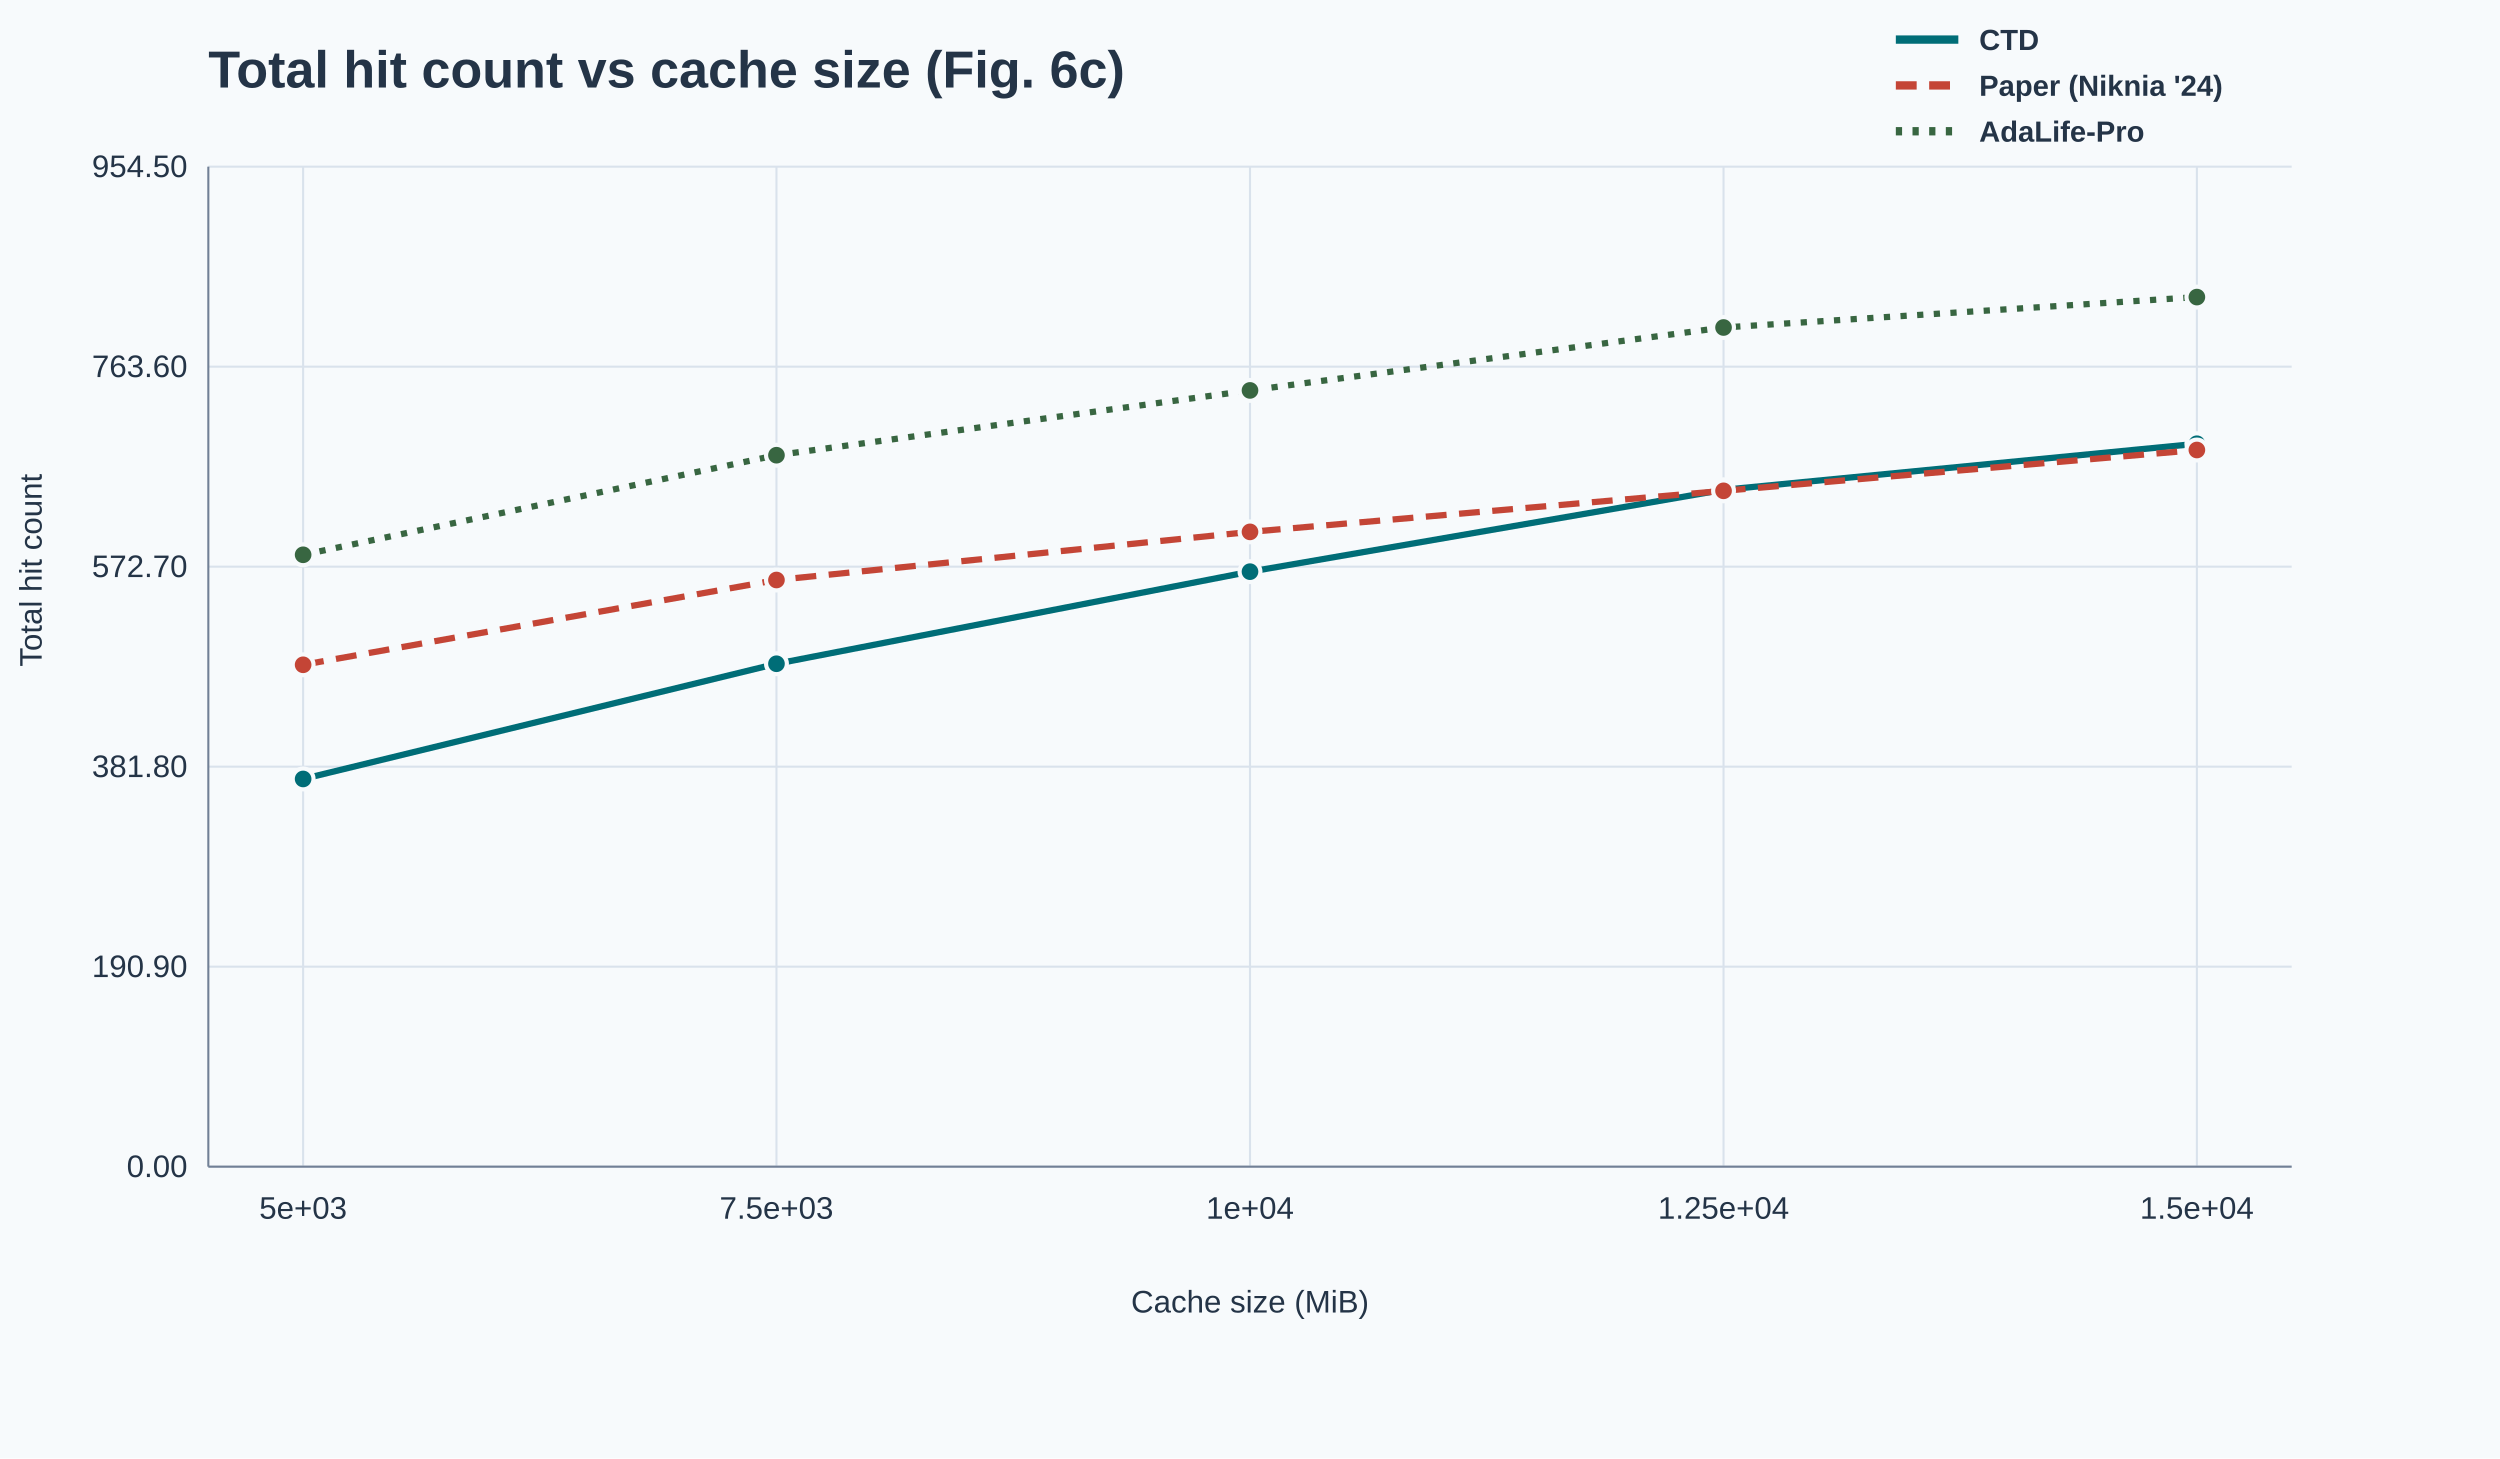
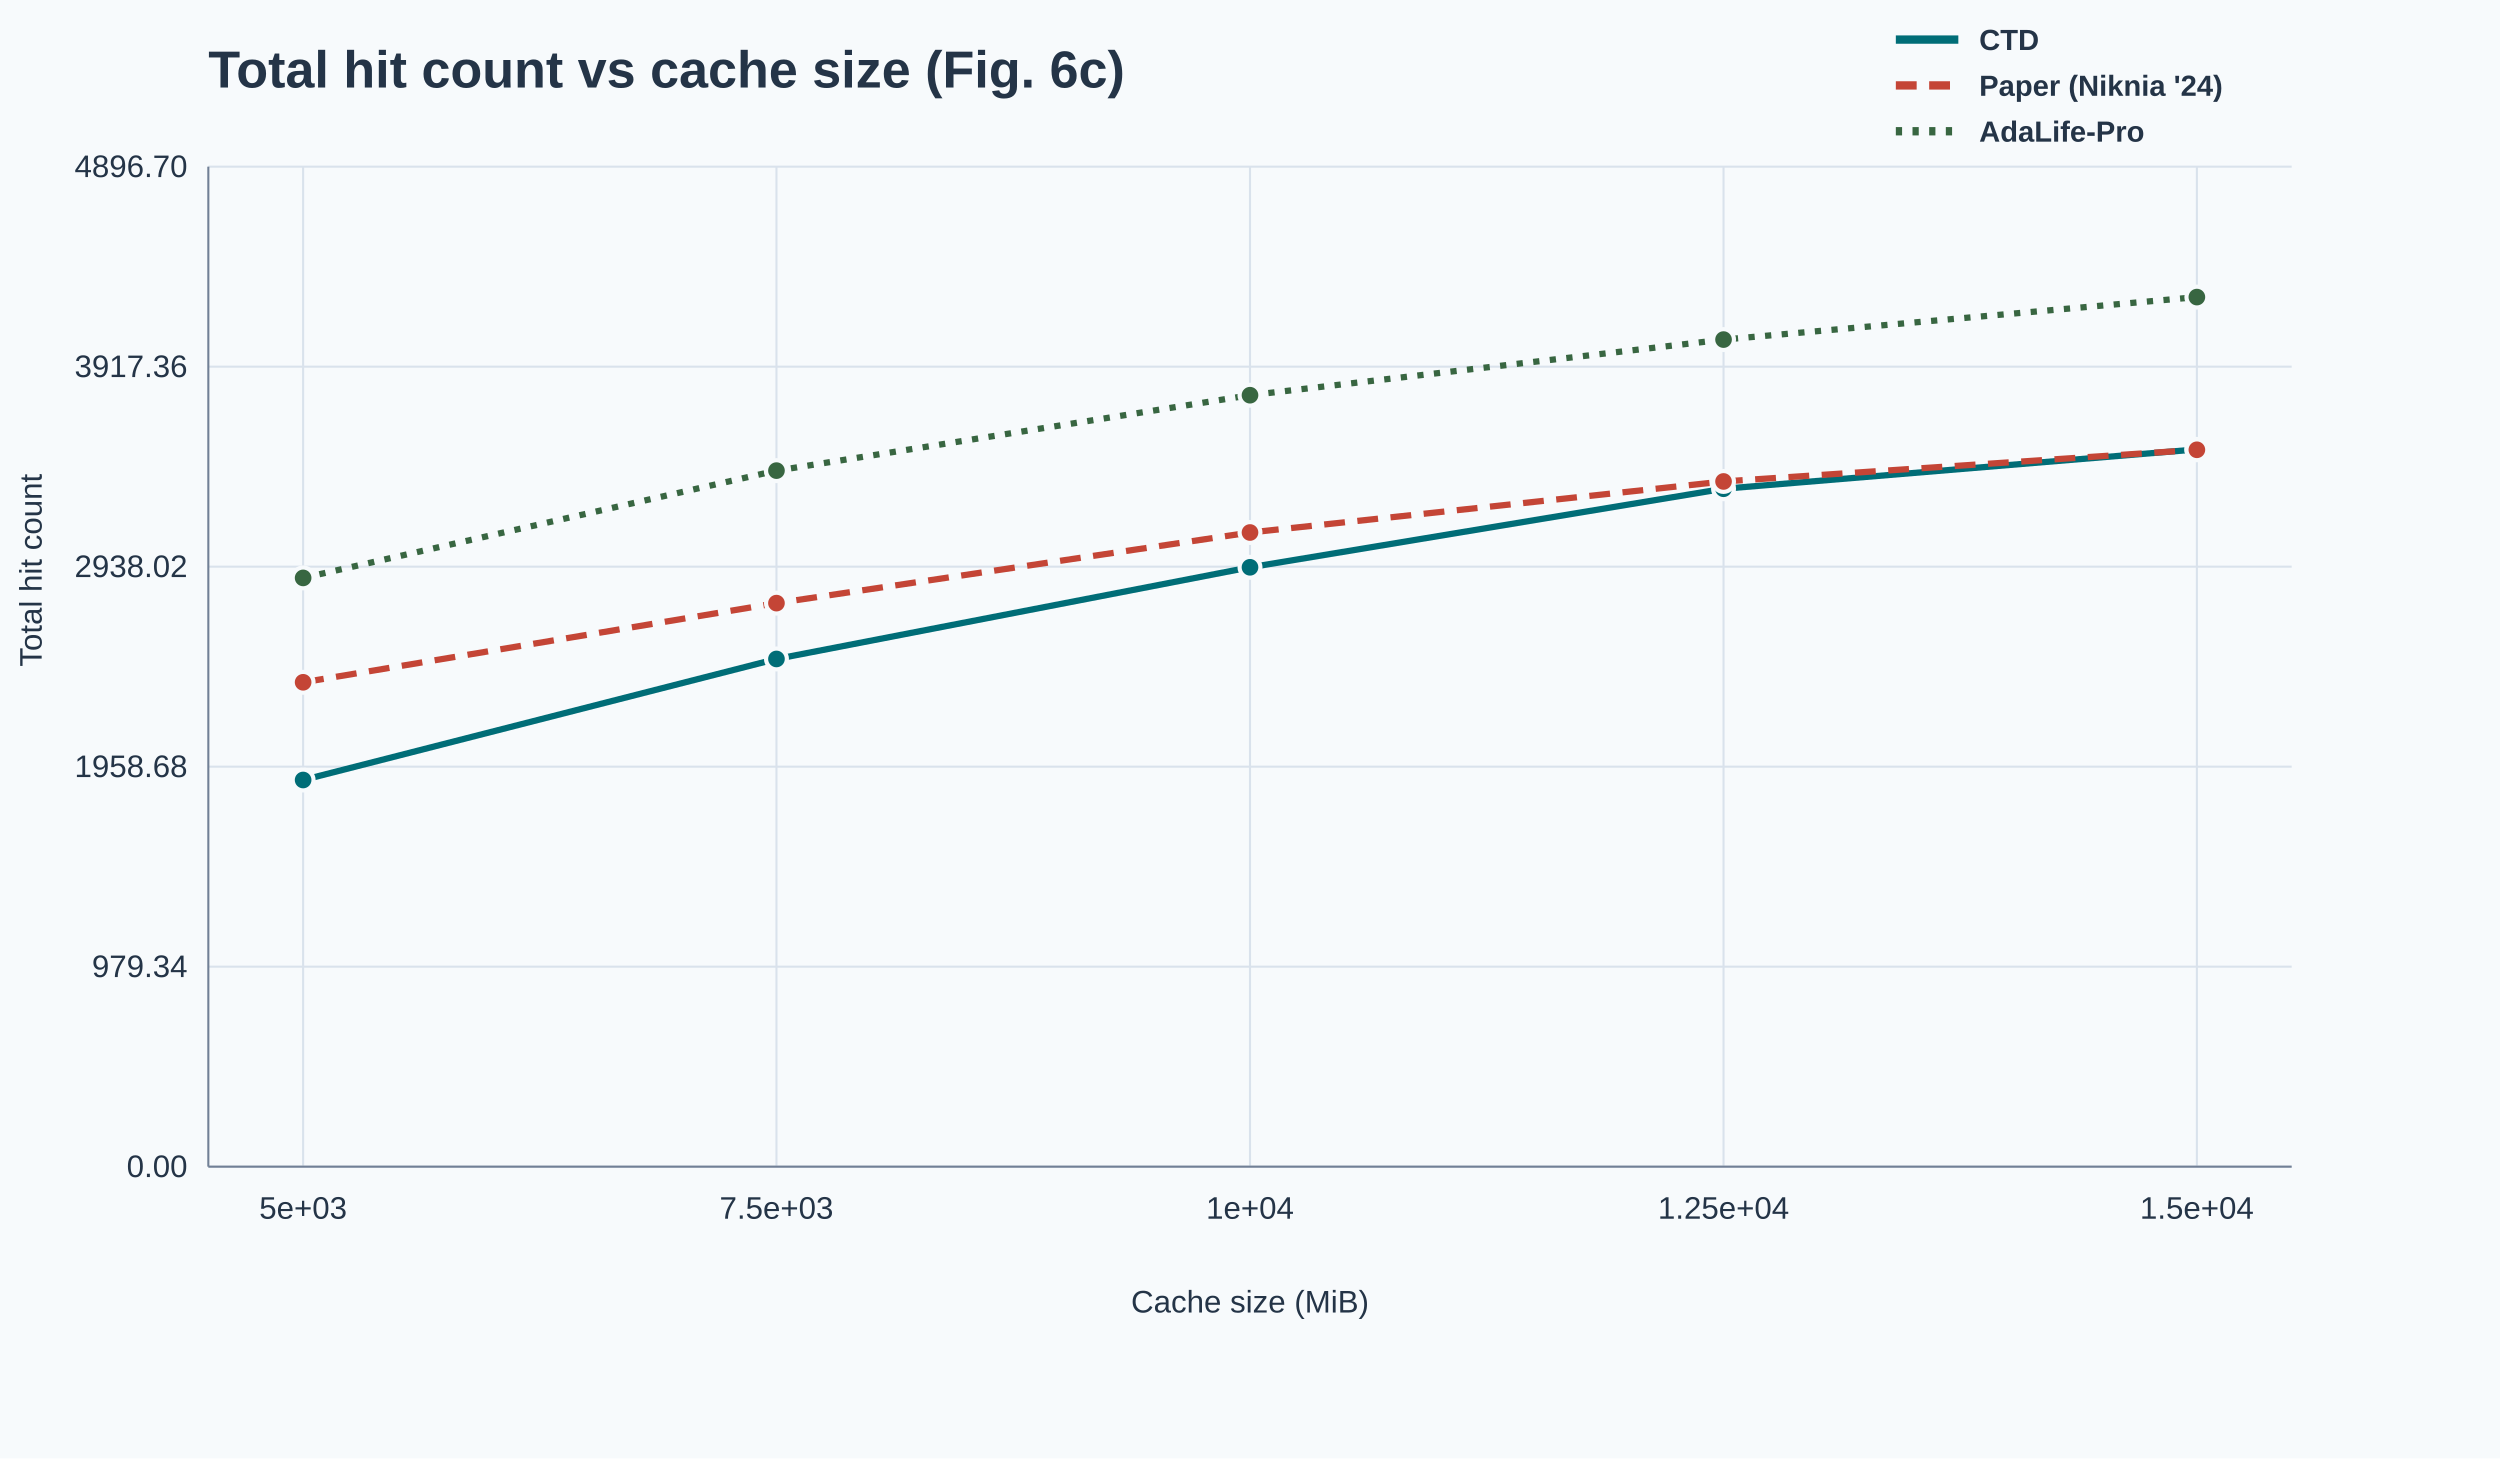
<svg xmlns="http://www.w3.org/2000/svg" width="1200" height="700" viewBox="0 0 1200 700">
  <style>text{font-family:Segoe UI,Arial,sans-serif;fill:#243447}.title{font-size:25px;font-weight:600}.label{font-size:15px}.legend{font-size:14px;font-weight:600}.grid{stroke:#d9e2ec}.axis{stroke:#718096}.line{fill:none;stroke-width:3}.point{stroke:#f7fafc;stroke-width:2}</style>
  <rect width="100%" height="100%" fill="#f7fafc" />
  <text x="100" y="42" class="title">Total hit count vs cache size (Fig. 6c)</text>
  <text x="600" y="630" class="label" text-anchor="middle">Cache size (MiB)</text>
  <text x="20" y="320" class="label" transform="rotate(-90 20 320)">Total hit count</text>
  <line x1="100" y1="560" x2="1100" y2="560" class="grid" />
  <text x="90" y="565" class="label" text-anchor="end">0.00</text>
  <line x1="100" y1="464" x2="1100" y2="464" class="grid" />
-   <text x="90" y="469" class="label" text-anchor="end">190.90</text>
+   <text x="90" y="469" class="label" text-anchor="end">979.34</text>
  <line x1="100" y1="368" x2="1100" y2="368" class="grid" />
-   <text x="90" y="373" class="label" text-anchor="end">381.80</text>
+   <text x="90" y="373" class="label" text-anchor="end">1958.68</text>
  <line x1="100" y1="272" x2="1100" y2="272" class="grid" />
-   <text x="90" y="277" class="label" text-anchor="end">572.70</text>
+   <text x="90" y="277" class="label" text-anchor="end">2938.02</text>
  <line x1="100" y1="176" x2="1100" y2="176" class="grid" />
-   <text x="90" y="181" class="label" text-anchor="end">763.60</text>
+   <text x="90" y="181" class="label" text-anchor="end">3917.36</text>
  <line x1="100" y1="80" x2="1100" y2="80" class="grid" />
-   <text x="90" y="85" class="label" text-anchor="end">954.50</text>
+   <text x="90" y="85" class="label" text-anchor="end">4896.70</text>
  <line x1="145.5" y1="80" x2="145.5" y2="560" class="grid" />
  <text x="145.5" y="585" class="label" text-anchor="middle">5e+03</text>
  <line x1="372.7" y1="80" x2="372.7" y2="560" class="grid" />
  <text x="372.7" y="585" class="label" text-anchor="middle">7.5e+03</text>
  <line x1="600.0" y1="80" x2="600.0" y2="560" class="grid" />
  <text x="600.0" y="585" class="label" text-anchor="middle">1e+04</text>
  <line x1="827.3" y1="80" x2="827.3" y2="560" class="grid" />
  <text x="827.3" y="585" class="label" text-anchor="middle">1.25e+04</text>
  <line x1="1054.5" y1="80" x2="1054.5" y2="560" class="grid" />
  <text x="1054.5" y="585" class="label" text-anchor="middle">1.5e+04</text>
-   <polyline points="145.5,373.9 372.7,318.6 600.0,274.4 827.3,235.1 1054.5,213.0" class="line" stroke="#006d77" stroke-dasharray="" />
+   <polyline points="145.5,374.4 372.7,316.3 600.0,272.3 827.3,234.6 1054.5,215.7" class="line" stroke="#006d77" stroke-dasharray="" />
  <line x1="910" y1="19" x2="940" y2="19" stroke="#006d77" stroke-width="4" stroke-dasharray="" />
  <text x="950" y="24" class="legend">CTD</text>
-   <circle cx="145.5" cy="373.9" r="5" fill="#006d77" class="point" />
-   <circle cx="372.7" cy="318.6" r="5" fill="#006d77" class="point" />
-   <circle cx="600.0" cy="274.4" r="5" fill="#006d77" class="point" />
-   <circle cx="827.3" cy="235.1" r="5" fill="#006d77" class="point" />
-   <circle cx="1054.5" cy="213.0" r="5" fill="#006d77" class="point" />
-   <polyline points="145.5,319.1 372.7,278.4 600.0,255.3 827.3,235.6 1054.5,216.0" class="line" stroke="#c44536" stroke-dasharray="10 6" />
+   <circle cx="145.5" cy="374.4" r="5" fill="#006d77" class="point" />
+   <circle cx="372.7" cy="316.3" r="5" fill="#006d77" class="point" />
+   <circle cx="600.0" cy="272.3" r="5" fill="#006d77" class="point" />
+   <circle cx="827.3" cy="234.6" r="5" fill="#006d77" class="point" />
+   <circle cx="1054.5" cy="215.7" r="5" fill="#006d77" class="point" />
+   <polyline points="145.5,327.5 372.7,289.5 600.0,255.6 827.3,231.1 1054.5,215.9" class="line" stroke="#c44536" stroke-dasharray="10 6" />
  <line x1="910" y1="41" x2="940" y2="41" stroke="#c44536" stroke-width="4" stroke-dasharray="10 6" />
  <text x="950" y="46" class="legend">Paper (Niknia '24)</text>
-   <circle cx="145.5" cy="319.1" r="5" fill="#c44536" class="point" />
-   <circle cx="372.7" cy="278.4" r="5" fill="#c44536" class="point" />
-   <circle cx="600.0" cy="255.3" r="5" fill="#c44536" class="point" />
-   <circle cx="827.3" cy="235.6" r="5" fill="#c44536" class="point" />
-   <circle cx="1054.5" cy="216.0" r="5" fill="#c44536" class="point" />
-   <polyline points="145.5,266.3 372.7,218.5 600.0,187.4 827.3,157.2 1054.5,142.6" class="line" stroke="#386641" stroke-dasharray="3 5" />
+   <circle cx="145.5" cy="327.5" r="5" fill="#c44536" class="point" />
+   <circle cx="372.7" cy="289.5" r="5" fill="#c44536" class="point" />
+   <circle cx="600.0" cy="255.6" r="5" fill="#c44536" class="point" />
+   <circle cx="827.3" cy="231.1" r="5" fill="#c44536" class="point" />
+   <circle cx="1054.5" cy="215.9" r="5" fill="#c44536" class="point" />
+   <polyline points="145.5,277.4 372.7,225.9 600.0,189.7 827.3,163.0 1054.5,142.6" class="line" stroke="#386641" stroke-dasharray="3 5" />
  <line x1="910" y1="63" x2="940" y2="63" stroke="#386641" stroke-width="4" stroke-dasharray="3 5" />
  <text x="950" y="68" class="legend">AdaLife-Pro</text>
-   <circle cx="145.5" cy="266.3" r="5" fill="#386641" class="point" />
-   <circle cx="372.7" cy="218.5" r="5" fill="#386641" class="point" />
-   <circle cx="600.0" cy="187.4" r="5" fill="#386641" class="point" />
-   <circle cx="827.3" cy="157.2" r="5" fill="#386641" class="point" />
+   <circle cx="145.5" cy="277.4" r="5" fill="#386641" class="point" />
+   <circle cx="372.7" cy="225.9" r="5" fill="#386641" class="point" />
+   <circle cx="600.0" cy="189.7" r="5" fill="#386641" class="point" />
+   <circle cx="827.3" cy="163.0" r="5" fill="#386641" class="point" />
  <circle cx="1054.5" cy="142.6" r="5" fill="#386641" class="point" />
  <line x1="100" y1="80" x2="100" y2="560" class="axis" />
  <line x1="100" y1="560" x2="1100" y2="560" class="axis" />
</svg>
